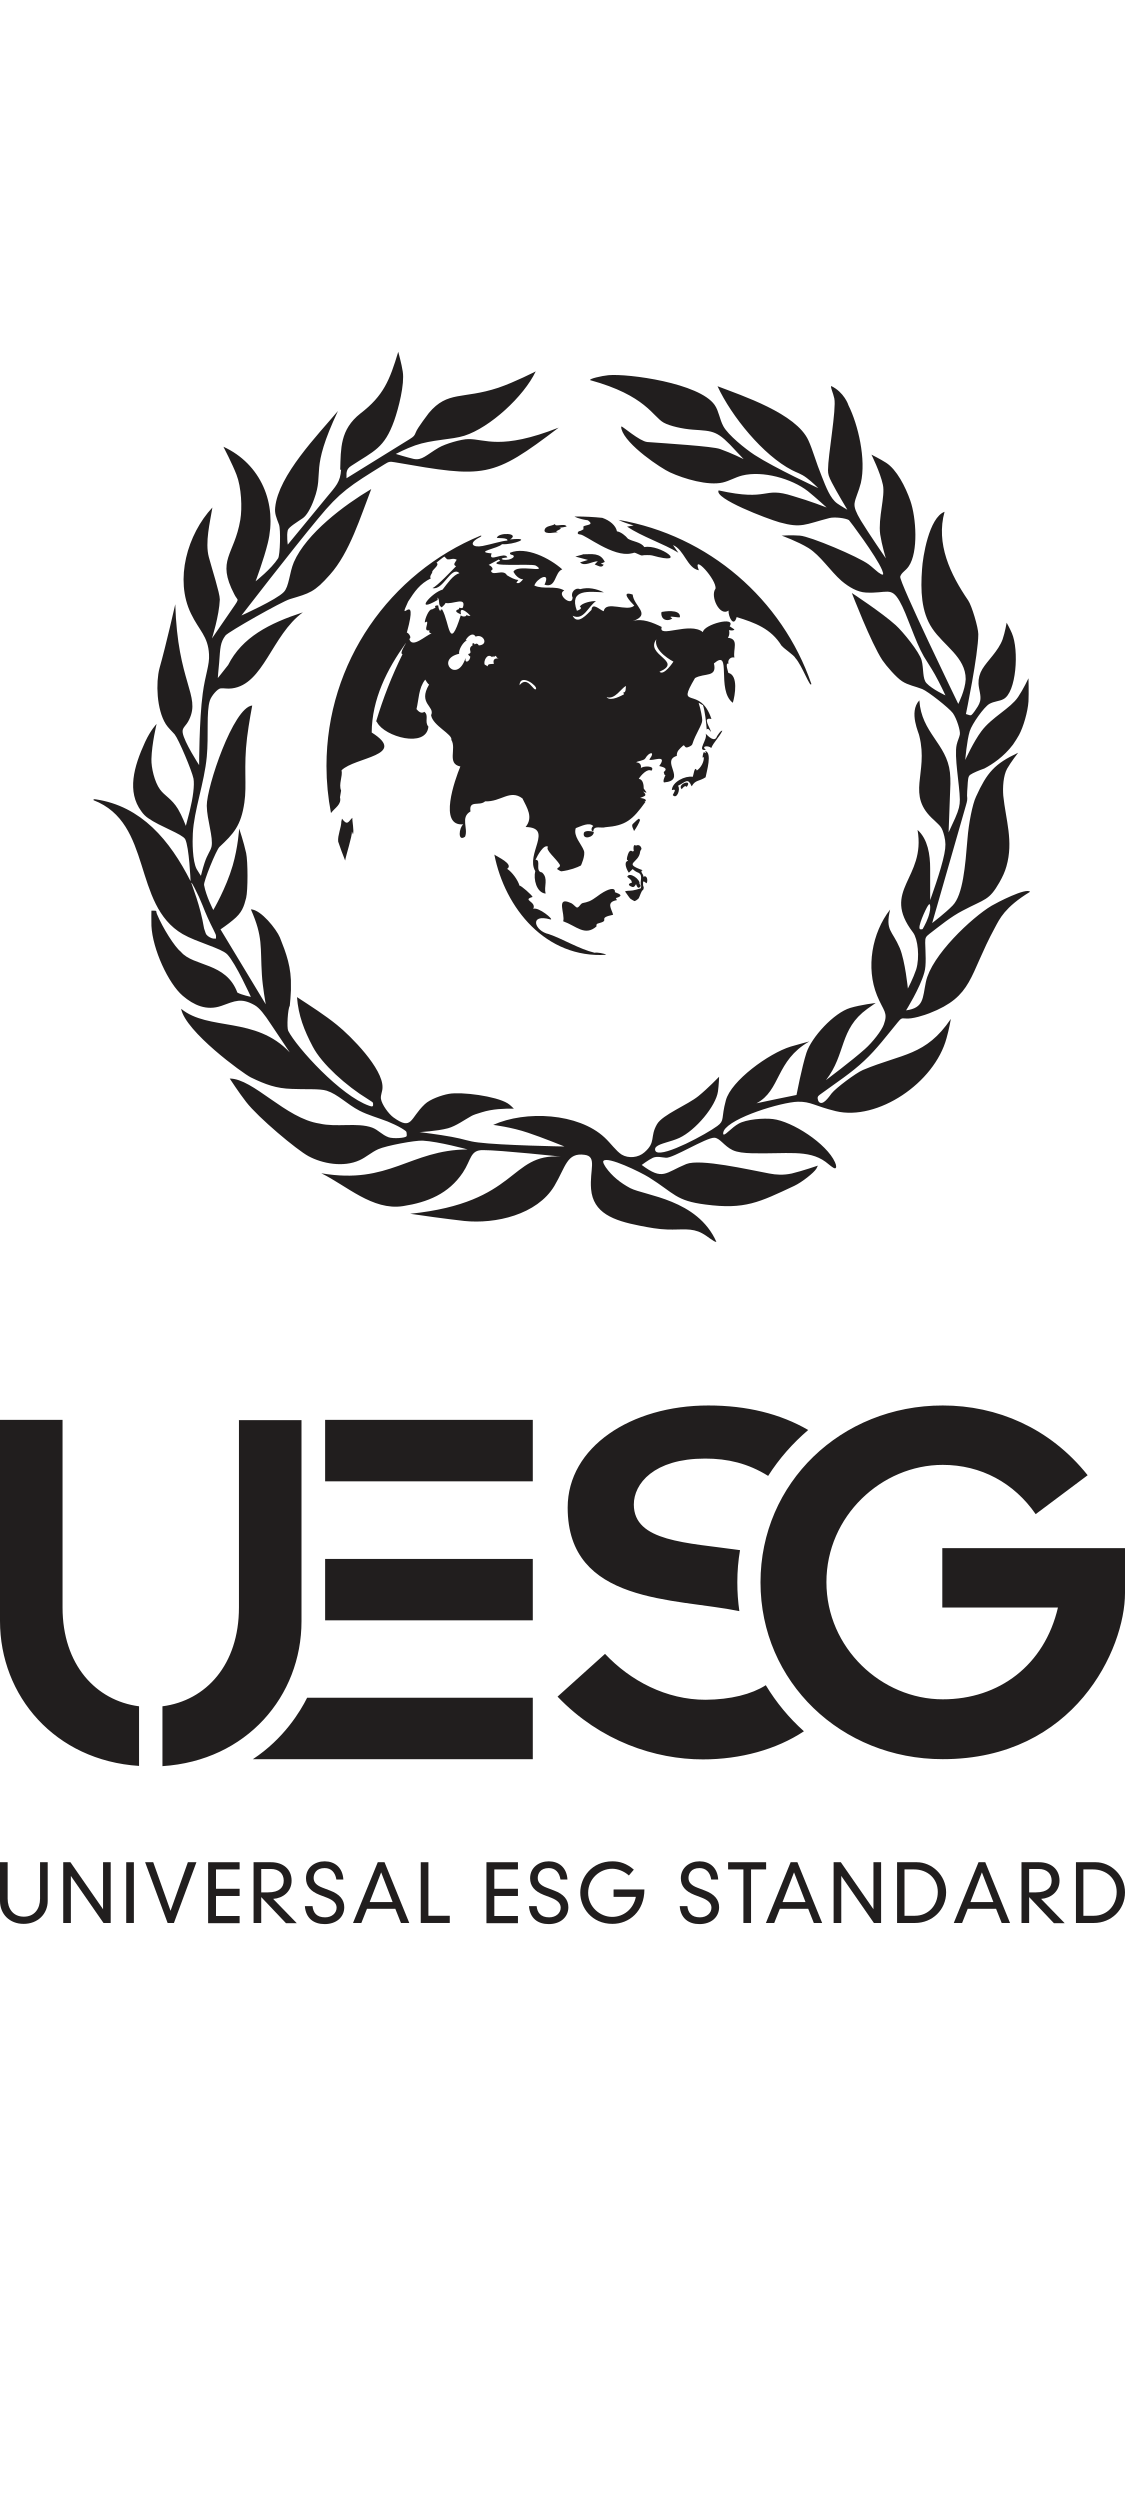
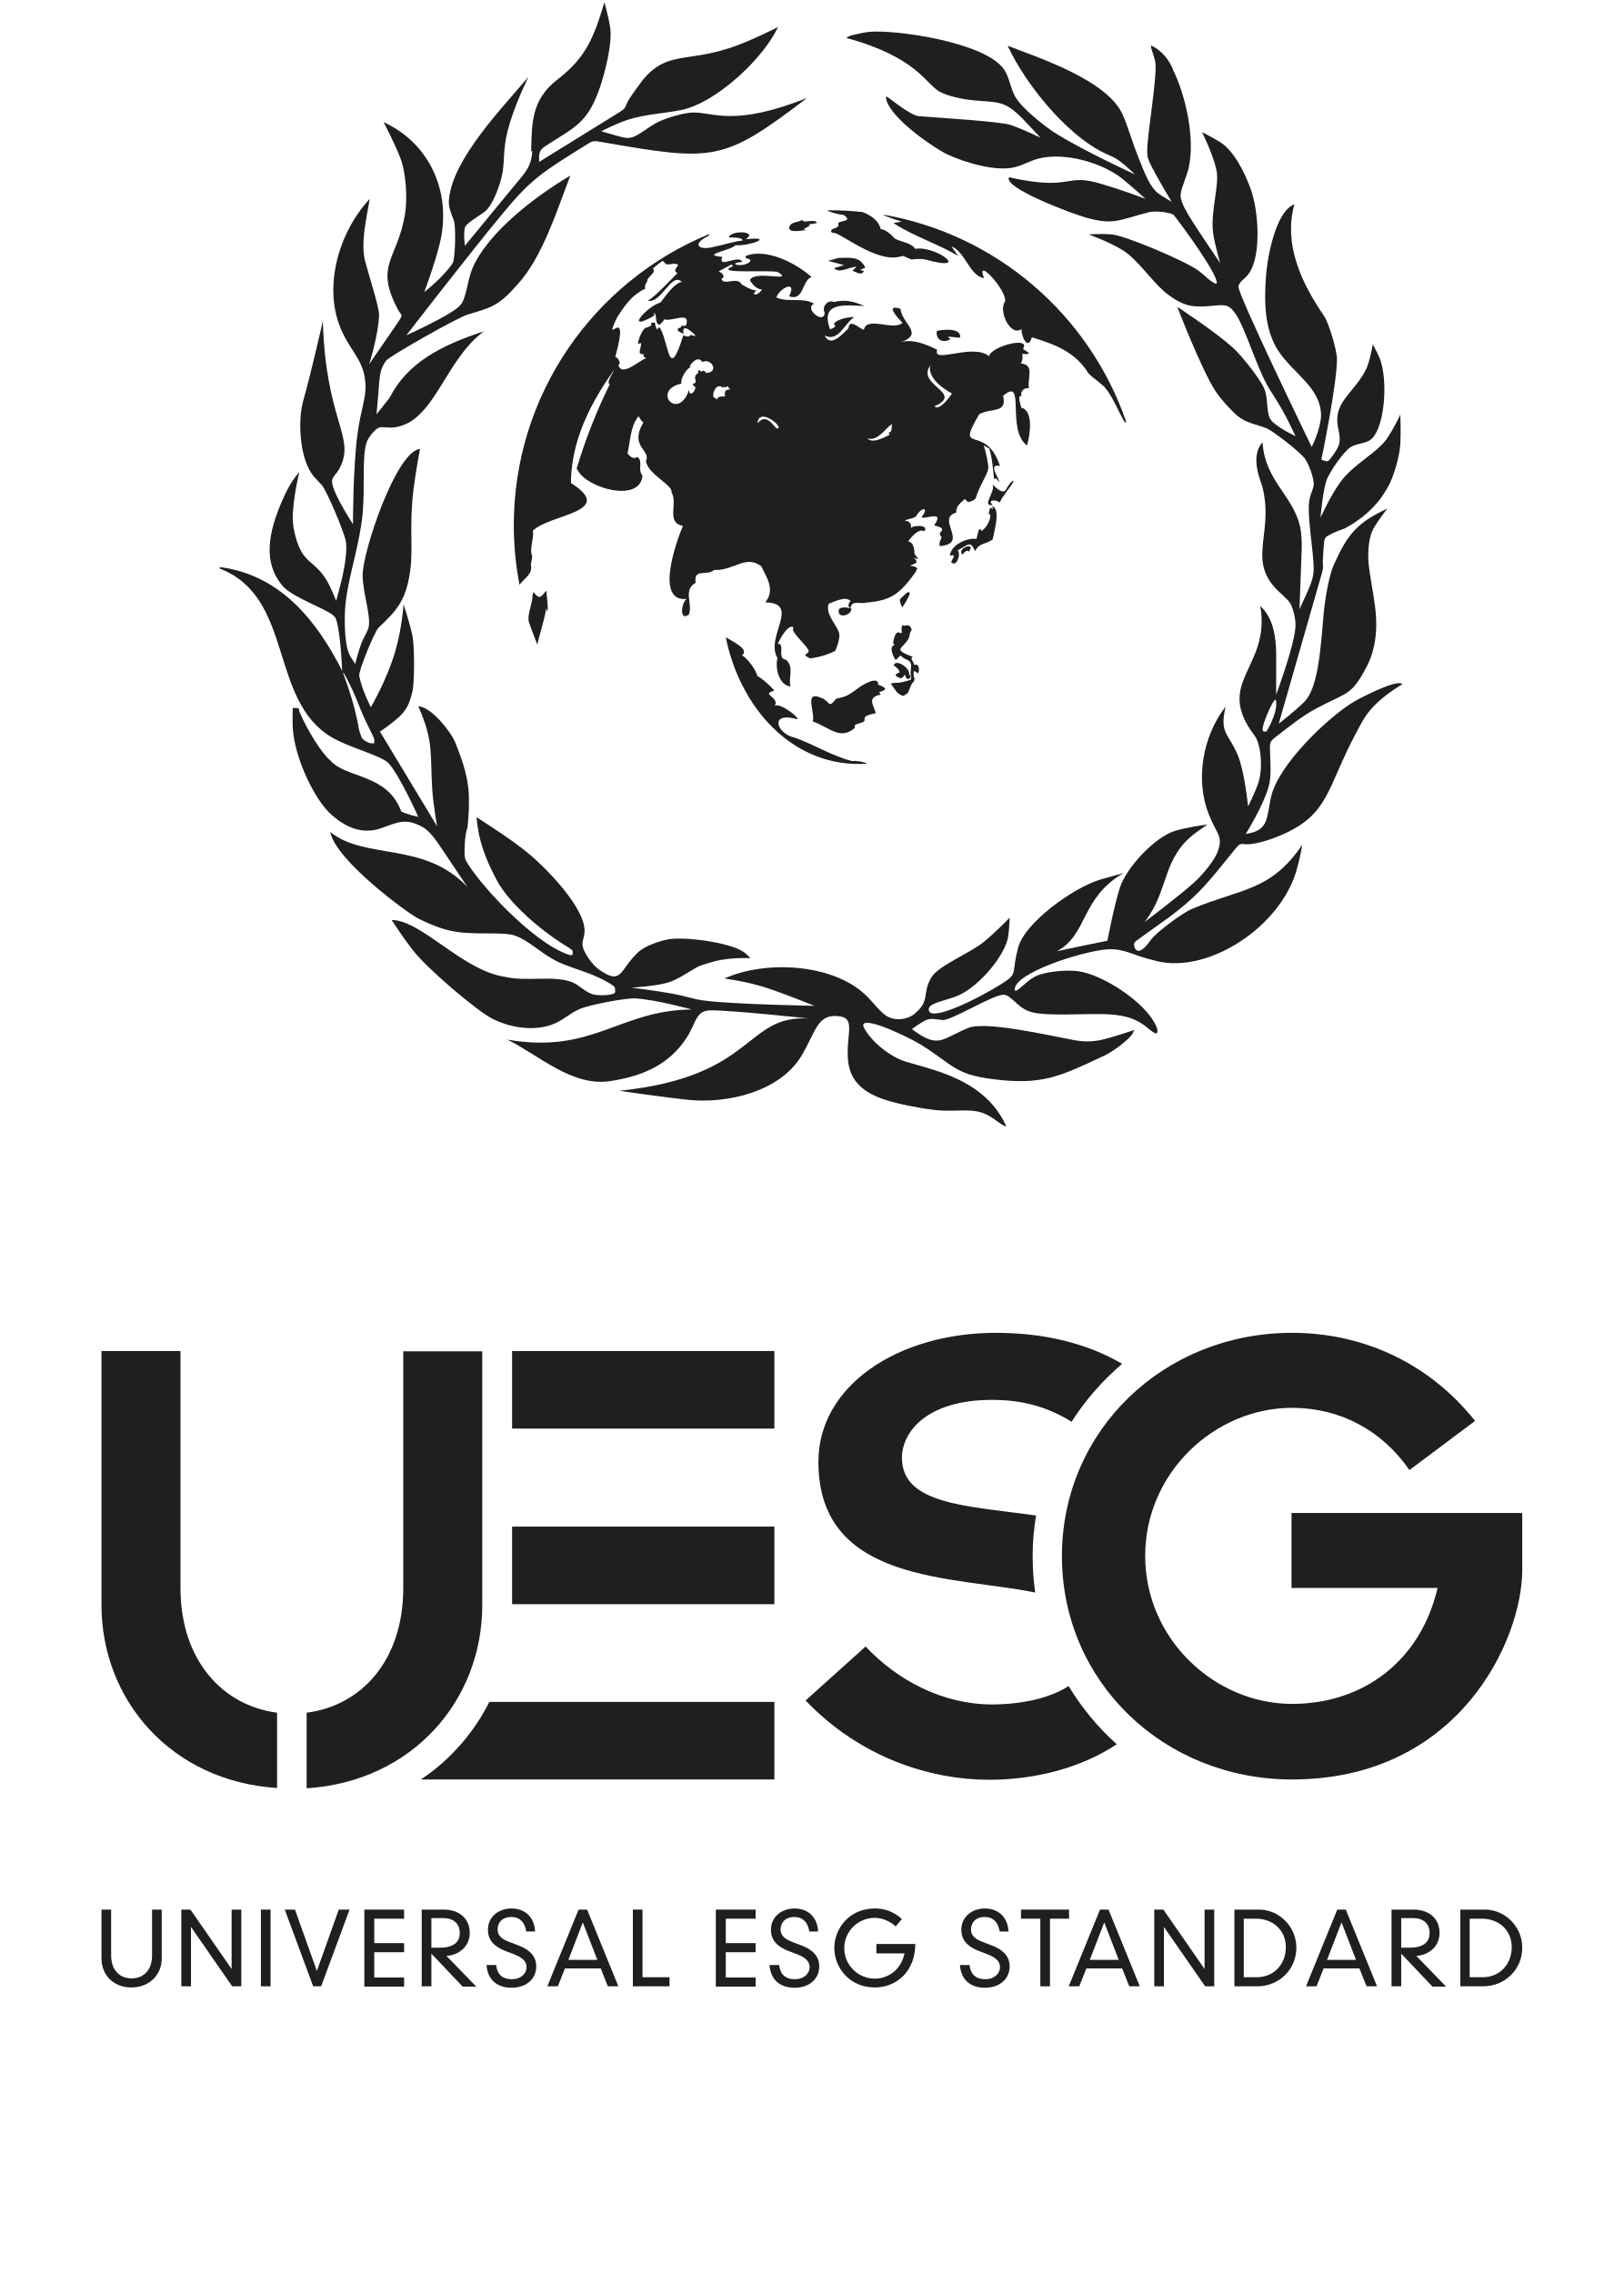
- <svg xmlns="http://www.w3.org/2000/svg" width="36" height="80" viewBox="0 0 50 80" fill="none">
+ <svg xmlns="http://www.w3.org/2000/svg" width="50" height="70" viewBox="0 0 50 80" fill="none">
  <defs>
    <style>
      .cls-1, .cls-2 {
        fill: #211e1e;
      }

      .cls-2 {
        fill-rule: evenodd;
      }
    </style>
  </defs>
  <g>
    <path class="cls-1" d="M15.34,22.69c-.11-.28-.22-.56-.31-.84-.03-.28,.14-.63,.14-.89l.03-.13c.25,.35,.3,.1,.46-.04-.01,.17,.08,.54,.03,.74l-.05-.13c.02,.19-.27,1.08-.3,1.29ZM25.53,7.4s.17,.11,.6,.17c.3,.22-.07,.19-.2,.27v.13s-.15,.09-.18,.08-.17,.14,.04,.15c.21,0,1.47,1.03,2.27,.84,.04,0,.08-.02,.12-.03,.06-.02,.31,.15,.37,.12,.04-.02,.38-.02,.43,0,1.71,.48,.34-.51-.34-.37-.16-.23-.51-.24-.73-.37-.1-.13-.32-.31-.49-.33-.05-.26-.31-.48-.65-.6-.39-.04-.78-.06-1.18-.06-.02,0-.04,0-.07,0Zm-8.81,9.1c.3-1.01,.7-2.03,1.17-2.98-.16-.03,.16-.47,.15-.5-.84,1.17-1.51,2.5-1.52,3.98,1.63,1.03-.75,1.09-1.34,1.68,.06,.26-.14,.62-.02,.9l-.05,.3c.08,.32-.22,.46-.4,.7-.13-.68-.2-1.38-.2-2.09,0-4.62,2.83-8.58,6.85-10.24,.05,0,.06,.02-.05,.08-.5,.25-.32,.47,.14,.38,.37-.07,.86-.23,1.1-.24,.04-.14-.45-.1-.47-.12,.07-.26,1.05-.22,.59,.07,1.07-.11,.14,.25-.36,.21-.15,.19-1.27,.34-.46,.41-.18,.45,.59-.11,.7,.18-.61,.05,.05,.23,.28-.02,.04-.14-.2-.05-.16-.19,.71-.29,1.76,.24,2.32,.74-.35,.12-.26,.86-.79,.68,.3-.62-.36-.27-.45,.04,.42,.19,.93-.02,1.33,.22-.38,.16,.36,.76,.37,.31-.11-.2,.11-.47,.33-.37,.37-.1,.72-.02,1.06,.14-.63-.02-1.57-.18-1.2,.82,.08-.03,.27-.09,.13-.19,.11-.17,.54-.25,.72-.24-.35,.23-.55,.89-1.04,.65,.22,.45,.66-.09,.84-.26,.03-.36,.39,.02,.54,.06,.09-.5,1.05,.05,1.36-.25-.17-.17-.64-.68-.07-.49,.04,.52,.86,.88,0,1.18,.41-.14,.91,.07,1.29,.26-.18,.52,1.26-.25,1.83,.23,.03-.34,1.49-.73,1.19-.26l.21,.14c-.04,.07-.17,.04-.24,.03,.03,.11,.02,.25-.05,.34,.51,.05,.22,.51,.29,.88-.16-.05-.32,.11-.26,.27-.18-.06,0,.41-.01,.41,.45,.1,.3,1,.2,1.33-.75-.56-.02-2.45-.84-1.75,.15,.64-.41,.41-.84,.65-.88,1.49,.22,.27,.73,1.82-.44-.1-.04,.4-.02,.58-.03-.04-.13-.21-.19-.11-.02-.28-.08-.85-.17-1.09-.02,.01-.16-.1-.19-.1,.1,.31,.16,.67,.16,.77,.01,.2-.3,.61-.44,1.07-.03,.08-.18,.13-.22,.14-.13,.04-.12-.15-.2-.07-.16,.15-.28,.24-.27,.45-.74,.22,.48,1.09-.57,1.18-.06-.06,.03-.26,.07-.33-.06,.04-.07-.12-.08-.13,.23-.19-.08-.23-.2-.27,.41-.57-.36-.18-.44-.29,.29-.38-.01-.35-.18-.05-.06,.11-.39,.12-.4,.18,.15,0,.24,.11,.2,.26,.06-.11,.68-.13,.47,.11-.18-.12-.47,.21-.56,.36,.2,.02,.22,.3,.22,.43,.06,.1,.25,.27-.03,.13,.22,.21,.05,.2-.13,.29,.08,0,.39,.07,.19,.17h.05c-.58,.81-.88,1.06-1.79,1.13-.16,.06-.52-.1-.53,.18-.13,0-.08-.2,0-.23-.18-.19-.53,0-.78,.09-.12,.36,.25,.7,.36,1,.08,.21-.13,.66-.13,.66-.17,.09-.48,.21-.87,.26-.05,0-.17-.09-.19-.1,.02-.08,.18-.09,.11-.21-.16-.26-.66-.66-.51-.78-.19-.14-.48,.4-.56,.58,.28-.02-.05,.52,.29,.56,.3,.27,.07,.62,.16,.94-.41-.04-.55-.65-.46-1-.45-.75,.84-1.93-.43-1.96,.35-.43,.07-.84-.14-1.27-.56-.42-.95,.16-1.66,.13-.25,.23-.73-.08-.65,.45-.46,.26-.09,.75-.24,1.12-.34,.25-.27-.4-.08-.55-1.12,.11-.37-1.99-.13-2.57-.61-.12-.16-.8-.4-1.18,.07-.25-.83-.63-.9-1.1,.19-.4-.6-.5-.09-1.36-.05-.02-.14-.17-.17-.22-.3,.36-.29,.93-.39,1.31,.09,.11,.22,.22,.35,.12,.22,.17-.01,.44,.18,.66-.09,.97-1.95,.45-2.28-.19Zm12.59-2.2c.2,.2,.62-.45,.62-.45,0,0-.9-.46-.76-.99-.52,.7,1.22,.97,.14,1.44Zm-2.35,1.13c.18,.22,.71-.1,.76-.12,.04-.02-.03-.08-.03-.08,.15-.01,.11-.19,.13-.3-.2,.09-.49,.62-.85,.5Zm-3.87-.53c.36-.46,.63,.3,.73,.17s-.71-.73-.73-.17Zm-1.37-5.35c.1,.04,.27,.19,.1,.26,.06,.27,.55-.1,.71,.2,.17,.1,.34,.2,.51,.21l-.09,.12c.12,.08,.23-.07,.3-.15-.18,0-.35-.18-.43-.33,.14-.37,1.58,.09,.99-.28-.2-.1-2.36,.09-1.58-.21l-.06-.06-.45,.24Zm-.18,4.43l.14,.08c-.03-.13,.21-.1,.27-.11-.05-.18,.02-.26,.22-.24-.06,0-.11-.06-.13-.12l-.11,.06v-.06s-.06,.06-.06,.06c-.22-.2-.39,.18-.33,.33Zm-.85-1.08h.08c-.17,.04-.41,.44-.36,.6-1.08,.24-.1,1.37,.28,.19-.04,.3,.22,.12,.21-.07-.03,0-.1-.08-.09-.11,.25-.05-.08-.22,.2-.39-.06-.09,.06-.13,.09-.03,.07-.07,.14-.04,.18,.04,.47-.03,.19-.54-.14-.39-.13-.22-.36,0-.44,.15Zm-2.61-.34c.07,0,.24,.23,.11,.28,.12,.45,.73-.16,.99-.24-.08-.02-.13-.05-.09-.14-.29,.05-.06-.26-.11-.39l-.1,.04c0-.16,.19-.62,.32-.58l.16-.08c-.08-.08,.06-.12,.12-.09,0,.07,.03,.21,.1,.25-.02-.06,.01-.08,.07-.08,.34,.59,.3,1.95,.83,.26,.05,.07,.25,.08,.26-.02,.03,.05,.12,.05,.17,.05-.1-.13-.52-.49-.42-.07-.12-.05-.36-.15-.1-.23l.03-.07s.1,.05,.15,0c.18-.52-.48-.12-.77-.21,0,.05-.14,.17-.17,.2-.19-.12-.05-.28-.18-.44v.11c-1.09,.63-.25-.34,.22-.46,.22-.28,.47-.66,.75-.73-.37-.36-.72,.79-1.2,.66,.19-.06,.9-.82,1.05-.97-.17-.07-.02-.19,.03-.29-.19-.09-.24,.01-.43-.02l-.12-.12c-.1,.06-.26,.2-.35,.27,.17,.13-.24,.32-.19,.45-.02,.02-.14,.2-.06,.25-.49,.24-.72,.58-1.01,1.03-.54,1.15,.49-.63-.05,1.35Zm12.14-.7c.02-.37-.75-.23-.8-.22s-.02,.15-.02,.15c.05,.25,.33,.26,.48,.14-.3-.17,.33,0,.34-.06Zm-1.48,11.84c.06-.12,.03-.38-.15-.29,.03-.11-.18-.24-.03-.29-.9-.32-.16-.3-.11-.82,0-.05,.07-.11,.06-.14-.03-.14-.14-.18-.22-.14-.03,.02-.09-.04-.11,0-.03,.05-.03,.17-.01,.24-.01,.02-.06,.03-.07,.02-.06-.05-.11-.02-.15,.04-.05,.08-.13,.37-.06,.35,.03,0,.02,.04,0,.04-.19,.07-.01,.44,.06,.52l.17-.16c.05,.06,.18,.14,.25,.16,.24,.12,.04,.39,.13,.59,0,.01-.02,.11-.03,.11-.16,.05-.29,.08-.35,.09-.08,.02-.37,0-.33,.06,.03,.03,.18,.27,.23,.31,.03,.02,.14,.09,.17,.1,.03,.02,.16-.08,.18-.1,.04-.04,.09-.21,.1-.22,.01-.02,.06-.14,.08-.15,.05-.02,.06-.09,.06-.14,0-.02-.04-.09-.03-.11,0-.03,0-.05,0-.08,0-.07,0-.11,.14,0Zm-.29-2.81l-.05-.06c-.05,.02-.14,.1-.28,.24-.07,.08,.04,.23,.06,.31,.1-.14,.24-.38,.27-.5Zm-2.06,.53c-.06-.03-.39-.09-.44,.04-.08,.33,.45,.21,.44-.04Zm-.49-12.33c-.08,.02-.25,.07-.33,.09l.56,.15-.35,.11c.2,.2,.54-.05,.79-.05l-.14,.14c.12,.04,.32,.19,.4,.01l-.13-.04,.18-.08c-.2-.43-.58-.34-.98-.34Zm-3.93,13.33c.47,2.4,2.3,4.63,4.97,4.46-.06-.06-.42-.12-.51-.09-.68-.16-1.42-.62-2.04-.83-.63-.13-.9-.93,.08-.65,.17,.02-.55-.58-.77-.47,.16-.33-.52-.39-.03-.53,0-.06-.54-.54-.58-.5-.07-.25-.33-.61-.55-.75,.31-.21-.45-.54-.58-.64Zm12.78-9.27c.06,.1,.55,.42,.6,.54,.3,.33,.67,1.37,.71,1.15-1.3-3.76-4.56-6.6-8.57-7.29,.15,.09,.54,.21,.67,.25l-.29,.05c.67,.45,1.61,.75,2.28,1.16l-.24-.34c.5,.2,.63,1.03,1.15,1.12-.32-.8,.81,.43,.74,.82-.25,.33,.19,1.26,.58,.97-.02,.26,.23,.78,.36,.29,.81,.25,1.53,.51,2,1.28Zm-7.42,10.96c.03-.21-.18-.2-.5-.02-.19,.1-.42,.32-.64,.41-.1,.04-.19,.06-.29,.08-.12,.02-.19,.3-.32,.16-.06-.06-.17-.16-.23-.17-.66-.3-.22,.51-.32,.82,.59,.21,.96,.68,1.48,.23-.02-.15,.07-.12,.16-.16,.44-.12-.14-.21,.58-.36-.07-.27-.33-.56,.17-.65l-.05-.09c.34-.1,.21-.17-.03-.26Zm-2.15-16.27c-.08-.16-.54,.05-.51-.11-.13,.11-.45,.06-.47,.3,.02,.19,.53,.06,.59,.07l-.08-.04c.06-.04,.33-.13,.15-.17,.05,.02,.26-.03,.31-.04Zm5.57,11.54c.16-.28,.32-.2,.61-.39,.04-.24,.31-1.1-.02-1.17l.04,.1-.1-.05c-.03,.06-.06,.18-.05,.25l.05-.03c.02,.21-.13,.48-.31,.6-.1-.25-.15,.23-.18,.28-.34-.06-.92,.23-.93,.59,.25-.08,.08,.12,.04,.22,.19,.22,.36-.29,.23-.41,.36-.18,.44-.37,.61,.02Zm-.45,.14s.15-.22,.22-.1c.29-.38-.46-.12-.22,.1Zm-2.43,3.89s.19,.13,.2,.2c0,.03,.02,.06,.02,.06-.13,.03-.21,.1-.05,.17,.09,.04,.14,.06,.23-.1,.02,.06,.06,.17,.12,.16,.07-.02,.13-.09,.03-.17,.06-.19-.45-.56-.54-.32Zm4.23-6.49c-.08-.01-.19,.19-.23,.24-.1,.31-.39,.01-.51-.11,.12,.24-.42,.8,.01,.72-.23-.18,.13-.2,.24-.08,.11-.26,.36-.49,.49-.76Z" />
    <path class="cls-2" d="M15.16,5.31c-.03,.56-.23,.74-.66,1.26-.6,.73-1.71,2.08-1.71,2.08,0,0-.06-.4,0-.64,.04-.14,.43-.37,.66-.53,.17-.11,.36-.43,.51-.85,.46-1.24-.21-1.22,1.06-3.92-.88,1.05-2.65,2.86-2.79,4.29-.03,.27,.05,.44,.17,.76,.08,.2,.05,1.36-.04,1.5-.31,.48-1,1.02-1,1.02,0,0,.37-.99,.54-1.69,.44-1.76-.31-3.53-1.97-4.29,0,0,.4,.77,.58,1.24,.22,.56,.26,1.48,.17,2.01-.27,1.59-1.07,1.76-.27,3.3,.03,.06,.07,.13,.11,.18,.06,.07,.06,.1-.07,.29l-1.03,1.5s.32-1,.35-1.73c0-.29-.35-1.36-.49-1.89-.17-.65,.05-1.53,.16-2.2-1.11,1.19-1.69,3.2-.95,4.72,.36,.75,.76,1,.8,1.81,.03,.47-.17,.9-.28,1.74-.16,1.18-.16,3.18-.16,3.18,0,0-.67-1.03-.73-1.44-.04-.24,.15-.28,.29-.59,.51-1.07-.52-1.64-.62-5.12,0,0-.41,1.82-.7,2.84-.17,.64-.13,1.84,.28,2.49,.11,.17,.25,.29,.39,.45,.18,.22,.77,1.62,.84,1.97,.05,.29-.02,.84-.17,1.45-.08,.29-.17,.65-.17,.65,0,0-.17-.45-.35-.75-.28-.46-.59-.58-.8-.87-.24-.33-.39-.96-.38-1.35,.02-.7,.23-1.56,.23-1.56,0,0-.26,.26-.51,.8-.51,1.11-.81,2.21-.17,3.08,.09,.13,.19,.23,.31,.31,.52,.37,1.51,.7,1.64,.93,.18,.35,.24,1.87,.24,1.87-.92-1.82-2.19-3.34-4.22-3.64-.11-.02-.1,.02-.09,.04,2.64,1.02,1.71,4.64,3.96,5.95,.62,.36,1.72,.63,1.98,.9,.38,.4,1.05,1.89,1.05,1.89,0,0-.39-.08-.6-.19-.5-1.35-1.94-1.15-2.5-1.8-.29-.23-.82-1.08-1.07-1.68-.01-.04-.03-.07-.03-.1,0-.05-.01-.06-.08-.06h-.14s-.01,.37,0,.67c.05,1.04,.75,2.56,1.39,3.11,.49,.42,1.06,.68,1.72,.45,.61-.22,.88-.37,1.48-.03,.21,.12,.43,.4,.73,.86,.33,.5,.83,1.24,.83,1.24-1.52-1.62-3.61-.94-4.83-1.94,.19,1.01,2.74,2.87,3.1,3.05,.66,.32,1.13,.49,1.82,.51,.56,.03,1.24-.02,1.55,.08,.5,.16,.9,.6,1.46,.89,.37,.19,.81,.31,1.25,.48,.21,.09,.42,.18,.62,.3,.19,.12,.22,.14,.22,.2,0,.05,.02,.11,0,.15-.05,.09-.6,.12-.8,.05-.3-.11-.46-.33-.73-.43-.67-.24-1.58,0-2.34-.18-1.5-.22-2.94-2-3.99-2,0,0,.41,.63,.73,1.04,.53,.69,2.25,2.13,2.77,2.41,.61,.33,1.55,.51,2.27,.18,.29-.13,.52-.35,.83-.49,.36-.16,1.65-.4,1.98-.38,.71,.04,1.99,.39,1.99,.39-2.57,.02-3.47,1.58-6.5,1.06,1.11,.54,2.28,1.67,3.63,1.46,1.1-.17,2.03-.55,2.66-1.49,.38-.57,.32-1.01,.9-1,.77,0,3.46,.29,3.46,.29-2.32-.16-1.85,2.04-6.7,2.54,.38,.06,1.6,.23,2.41,.32,1.37,.14,3.23-.27,4-1.56,.51-.86,.55-1.49,1.34-1.38,.57,.07,.22,.67,.29,1.52,.09,1.07,.99,1.4,2.16,1.63,.41,.08,.83,.16,1.24,.17,.62,.02,1.07-.09,1.54,.17,.26,.14,.52,.39,.63,.38-.84-1.9-3.17-2.05-3.83-2.39-.43-.23-.81-.53-1.09-.93-.08-.13-.14-.23-.1-.28,.18-.22,1.65,.5,2.02,.73,1.15,.72,1.18,1.04,2.52,1.21,1.75,.23,2.38-.1,3.94-.83,.34-.16,.87-.58,.98-.76,.03-.07,.07-.14,.07-.14,0,0-.7,.24-1.16,.35-.38,.08-.69,.06-1,0-.92-.17-3.07-.67-3.69-.42-.95,.39-1.03,.75-1.98,.04,0,0,.29-.22,.5-.32,.19-.08,.41-.01,.58,0,.3,.03,1.77-.89,2.14-.89,.25,0,.44,.37,.82,.55,.21,.1,.51,.13,.85,.14,1.54,.04,2.51-.18,3.28,.38,.17,.13,.34,.29,.42,.29,.07,0,.07-.12,0-.27-.37-.83-1.9-1.82-2.76-1.92-.4-.05-1.19,.01-1.53,.21-.3,.17-.56,.49-.65,.48-.04,0-.04-.08,0-.17,.31-.59,2.56-1.27,3.29-1.29,.59-.01,.74,.19,1.69,.42,1.84,.44,4.38-1.24,4.92-3.25,.11-.38,.19-.85,.19-.85-1.12,1.65-2.14,1.53-3.91,2.27-.32,.14-1.2,.8-1.39,1.04-.12,.16-.39,.56-.56,.38-.04-.04-.05-.11-.06-.16,0-.08,0-.1,.19-.23,.64-.47,1.31-.9,1.88-1.44,.55-.51,1.01-1.13,1.49-1.71,.14-.17,.17-.19,.33-.17,.31,.04,.89-.16,1.07-.23,1.96-.76,1.75-1.66,2.92-3.81,.21-.39,.43-.9,1.56-1.59-.17-.2-1.49,.49-1.71,.62-.87,.52-2.68,2.21-2.92,3.39-.15,.72-.08,1.15-.88,1.26,0,0,.62-.99,.81-1.68,.1-.33,.05-.89,.04-1.33,0-.22,.02-.26,.2-.4,.47-.36,.94-.75,1.46-1.02,1.02-.54,1.17-.44,1.64-1.26,.14-.25,.24-.46,.31-.71,.32-1.12-.03-2.07-.14-3.14-.03-.37,0-.89,.17-1.2,.17-.3,.49-.71,.49-.71-1.04,.49-1.38,.87-1.87,1.95-.16,.33-.33,1.21-.38,1.87-.1,1.21-.2,2.5-.66,2.97-.32,.33-.91,.78-.91,.78l1.5-5.23c.06-.21,.07-.26,.05-.43,0-.13,.01-.27,.02-.39,.02-.31,.02-.47,.12-.54,.13-.09,.4-.2,.63-.28,.36-.19,.86-.52,1.27-1.06,.1-.15,.2-.3,.27-.43,.19-.35,.39-1.03,.42-1.49,.02-.41,0-1.03,0-1.03,0,0-.23,.49-.46,.83-.34,.51-1.17,.9-1.63,1.52-.36,.48-.72,1.28-.72,1.28,0,0,.07-.86,.2-1.28,.1-.32,.63-1.07,.87-1.21,.21-.12,.46-.12,.62-.21,.58-.28,.71-2.19,.38-2.94-.09-.21-.23-.46-.23-.46,0,0-.07,.42-.18,.74-.19,.52-.67,.94-.9,1.32-.12,.2-.18,.42-.17,.65,.01,.26,.13,.53,.07,.78-.04,.16-.15,.31-.24,.44-.13,.18-.16,.2-.23,.18l-.16-.05s.55-2.65,.55-3.55c0-.29-.29-1.27-.45-1.5-.8-1.17-1.44-2.52-1.05-3.94-.69,.26-.97,2.01-1,2.55-.07,.94-.04,1.9,.45,2.63,.51,.77,1.49,1.28,1.49,2.26-.02,.49-.33,1.1-.33,1.1,0,0-2.65-5.46-2.58-5.66,.06-.19,.24-.25,.38-.46,.43-.63,.33-2.16,.07-2.91-.22-.63-.61-1.39-1.08-1.69-.25-.16-.65-.36-.65-.36,0,0,.39,.78,.51,1.34,.11,.52-.22,1.47-.12,2.21,.07,.46,.25,1.06,.25,1.06,0,0-.75-1.09-1.11-1.68-.22-.37-.3-.58-.28-.76,.03-.24,.19-.54,.28-.91,.24-1.05-.12-2.59-.55-3.45,0-.02-.2-.59-.77-.86-.03,.08,.08,.28,.14,.55,.1,.48-.28,2.52-.28,3.19,0,.17,.03,.28,.17,.55,.21,.41,.69,1.21,.69,1.21,0,0-.28-.16-.45-.28-.31-.22-.5-.73-.69-1.21-.25-.61-.4-1.18-.59-1.59-.54-1.2-2.95-1.99-4.04-2.41,.62,1.34,2.03,3.07,3.31,3.73,.2,.11,.4,.15,.66,.35,.23,.17,.51,.45,.51,.45,0,0-1.91-.88-2.84-1.48-.41-.27-1.17-.88-1.38-1.27-.17-.31-.2-.68-.39-.95-.68-.97-3.84-1.4-4.72-1.32-.3,.03-.87,.16-.81,.22,2.48,.68,2.78,1.62,3.27,1.89,.27,.15,.85,.28,1.29,.31,.94,.07,1.08,.02,1.94,.97,.15,.16,.32,.34,.32,.34,0,0-.54-.27-1.05-.45-.33-.12-2.42-.25-3.23-.31-.34-.03-1.12-.72-1.15-.69-.02,.02-.01,.06,0,.11,.19,.71,1.78,1.76,2.16,1.93,.63,.29,1.69,.6,2.34,.45,.3-.07,.55-.23,.86-.31,.92-.23,2.21,.14,2.92,.69,.36,.29,.84,.73,.84,.73,0,0-.74-.29-1.5-.51-1.37-.44-1,.26-3.3-.25-.22,.36,2.15,1.26,2.71,1.42,.98,.27,1.12,.09,2.21-.19,.23-.06,.72,0,.87,.09,.02,.01,1.21,1.59,1.47,2.21,.04,.1,.07,.19,.04,.21-.04,.02-.12-.04-.21-.1-.13-.1-.26-.23-.42-.35-.47-.35-2.61-1.25-3.06-1.28-.36-.03-.81,0-.81,0,0,0,.7,.25,1.19,.55,.53,.33,.97,1.02,1.47,1.46,.33,.28,.71,.5,1.08,.52,.94,.05,1.12-.28,1.5,.38,.34,.59,.68,1.77,1.08,2.46,.14,.24,.28,.43,.49,.8,.21,.37,.47,.93,.47,.93,0,0-.59-.27-.84-.54-.19-.2-.12-.65-.22-1.02-.1-.37-.83-1.27-1.15-1.56-.62-.56-1.95-1.43-1.95-1.43,0,0,.85,2.22,1.36,2.99,.17,.25,.62,.77,.87,.93,.27,.18,.6,.23,.9,.35,.25,.1,1.19,.84,1.36,1.07,.17,.24,.34,.78,.31,.95-.03,.15-.1,.27-.14,.45-.12,.51,.13,1.79,.14,2.44,0,.26-.04,.44-.21,.83-.12,.27-.29,.63-.29,.63l.08-2.16c0-.22,0-.27-.02-.5-.14-1.28-1.27-1.76-1.36-3.21-.49,.53,0,1.49,0,1.59,.42,1.68-.63,2.61,.66,3.74,.27,.27,.34,.27,.45,.71,.06,.25,.07,.45,0,.79-.14,.72-.63,2.05-.63,2.05v-1.41c0-.6-.1-1.3-.56-1.71,.38,2.18-1.65,2.66-.2,4.56,.22,.29,.3,1.11,.14,1.64-.13,.39-.37,.85-.37,.85,0,0-.12-1.22-.36-1.8-.34-.8-.65-.76-.43-1.71-.81,1.04-1.08,2.59-.58,3.82,.29,.71,.5,.74,.3,1.29-.09,.26-.5,.79-.84,1.09-.57,.51-1.73,1.38-1.73,1.38,.9-1.16,.58-2.26,1.84-3.17,.21-.15,.37-.26,.37-.26,0,0-.66,.08-1.13,.22-.73,.22-1.72,1.3-1.95,2-.2,.62-.44,1.87-.44,1.87-.59,.12-1.18,.24-1.78,.37,1.09-.57,.84-1.89,2.35-2.75,0,0-.49,.13-.83,.23-.97,.3-2.65,1.52-2.88,2.39-.22,.81-.04,.89-.38,1.14-.49,.36-2.35,1.37-2.71,1.15-.07-.05-.08-.16,0-.23,.16-.15,.65-.22,1.02-.39,.73-.34,1.63-1.42,1.72-2.07,.04-.29,.05-.65,.05-.65,0,0-.5,.52-.92,.86-.48,.39-1.6,.83-1.84,1.25-.33,.57-.03,.79-.56,1.25-.27,.24-.71,.28-1.01,.1-.25-.16-.48-.5-.76-.76-1.17-1.09-3.51-1.21-4.95-.56,0,0,.82,.1,1.55,.35,.58,.19,1.62,.61,1.62,.61,0,0-2.84-.05-3.84-.18-.44-.05-.62-.15-1.18-.25-.54-.1-1.42-.21-1.42-.21,0,0,.77-.04,1.26-.17,.36-.1,.74-.38,1.05-.55,.07-.04,.24-.1,.45-.16,.47-.15,1.01-.17,1.43-.16-.08-.08-.17-.17-.28-.24-.52-.32-2.04-.52-2.61-.42-.33,.06-.84,.24-1.07,.46-.67,.63-.55,1.19-1.39,.59-.21-.15-.52-.57-.56-.83-.02-.18,.07-.32,.07-.5,.03-.84-1.41-2.29-2.02-2.78-.54-.44-1.17-.84-1.78-1.24,.06,.82,.32,1.48,.7,2.2,.4,.77,1.49,1.75,2.46,2.34,.19,.12,.22,.14,.22,.18,.02,.14-.02,.17-.17,.11-1.27-.44-3.22-2.59-3.6-3.33-.07-.14-.02-.98,.07-1.12,.02-.2,.04-.43,.05-.68,0-.04,0-.08,0-.14,.03-.87-.21-1.51-.49-2.21-.15-.36-.84-1.24-1.29-1.25,.55,1.24,.41,1.67,.49,2.91,.03,.52,.17,1.31,.17,1.31l-2.01-3.33s.34-.23,.55-.41c.41-.33,.49-.6,.59-.99,.08-.33,.08-1.61,0-1.99-.11-.5-.31-1.09-.31-1.09,0,0-.05,.83-.29,1.65-.29,1-.86,1.97-.86,1.97,0,0-.32-.61-.41-1.11-.03-.16,.54-1.55,.68-1.69,.63-.59,.96-.94,1.11-1.97,.12-.8-.04-1.57,.12-2.89,.08-.65,.23-1.43,.23-1.43-.84,.08-2.03,3.63-2.02,4.46,.01,.63,.3,1.41,.21,1.82-.05,.2-.18,.32-.31,.72-.08,.24-.16,.57-.16,.57,0,0-.11-.16-.19-.3-.19-.36-.19-1.22-.17-1.58,.05-1.02,.51-2.24,.62-3.41,.09-.96-.03-1.99,.14-2.51,.07-.2,.33-.51,.47-.53,.14-.02,.31,.03,.51,0,1.41-.18,1.76-2.36,3.15-3.38-1.5,.49-2.7,1.11-3.32,2.34-.2,.26-.46,.58-.46,.58,0,0,.03-.4,.06-.68,.05-.68,.05-.9,.28-1.21,.12-.16,2.52-1.52,2.87-1.62,.87-.26,1.08-.3,1.77-1.08,.88-.98,1.37-2.6,1.84-3.81-1.2,.71-2.88,1.97-3.44,3.25-.2,.47-.21,1.09-.45,1.33-.32,.34-1.88,1.04-1.88,1.04,0,0,2.22-2.88,3.41-4.31,.98-1.19,1.4-1.45,2.95-2.41,.19-.12,.23-.13,.46-.09,4.02,.7,4.31,.72,7.28-1.54-2.59,1.02-3.27,.5-4.01,.51-.32,0-1.03,.21-1.32,.38-.56,.33-.74,.58-1.12,.5-.26-.06-.79-.22-.79-.22,0,0,.46-.24,.86-.38,.74-.26,1.62-.25,2.19-.43,1.13-.36,2.64-1.74,3.17-2.86,0,0-.93,.48-1.67,.73-1.58,.52-2.24,.12-3.08,1.12-.01,.02-.51,.66-.58,.86-.06,.15-.08,.18-.27,.3l-2.81,1.74s0-.13,0-.22c.02-.18,.1-.26,.21-.33,1.02-.67,1.47-.78,1.91-2.01,.19-.54,.47-1.62,.38-2.18-.05-.34-.2-.88-.2-.88-.38,1.26-.65,1.95-1.68,2.74-.91,.72-.87,1.55-.9,2.51h0Zm-5.56,20.85s-.06,0-.11,0c-.08,0-.25-.09-.31-.17-.03-.04-.04-.06-.11-.28-.17-1.03-.53-1.89-.57-2.03,.03-.04,.26,.46,.34,.62,.06,.13,.11,.26,.17,.4,.13,.34,.3,.72,.48,1.07,.1,.2,.11,.23,.11,.28v.11h0Zm31.4-.42s-.08,.02-.11,0c-.13-.07,.25-.89,.35-1.04,.03-.04,.05-.07,.07-.07,.04,0,.05,.2,0,.39-.06,.27-.21,.55-.3,.71h0Z" />
  </g>
  <g>
    <path class="cls-1" d="M50,53.26v1.99c0,2.47-2.23,7.38-8.1,7.38-4.52,0-8.1-3.44-8.1-7.86s3.58-7.86,8.1-7.86c2.4,0,4.76,.99,6.44,3.1l-2.31,1.73c-.96-1.39-2.43-2.19-4.13-2.19-2.72,0-5.17,2.28-5.17,5.21s2.45,5.21,5.17,5.21c2.5,0,4.52-1.51,5.12-4.08h-5.14v-2.64h8.11Zm-17.14,2.79c-.06-.42-.09-.84-.09-1.28,0-.49,.04-.96,.12-1.43-2.38-.34-4.72-.37-4.72-2.03,0-.91,.87-2.04,3.17-2.04,1,0,1.9,.21,2.8,.77,.49-.77,1.09-1.45,1.78-2.04-1.24-.72-2.73-1.09-4.44-1.09-3.44,0-6.25,1.85-6.25,4.54,0,4.3,4.76,4.01,7.63,4.6Zm1.18,3.29c-.64,.41-1.57,.64-2.68,.65-1.75,0-3.34-.84-4.47-2.04l-2.11,1.9c1.9,1.99,4.35,2.79,6.46,2.79,1.67,0,3.27-.44,4.49-1.25-.66-.59-1.23-1.28-1.69-2.04Zm-10.36-11.79H14.45v2.73h9.23v-2.73Zm0,6.18H14.45v2.73h9.23v-2.73Zm-17.5,6.55c-1.92-.25-3.4-1.85-3.4-4.39v-8.34H0s0,8.94,0,8.94c0,3.33,2.44,6.2,6.18,6.44v-2.66Zm4.44-12.73v8.34c0,2.54-1.46,4.14-3.4,4.39v2.66c3.74-.24,6.18-3.11,6.18-6.44v-8.94h-2.79Zm3.03,12.35c-.3,.6-1.03,1.82-2.41,2.73h12.44v-2.73H13.65Z" />
    <g>
      <path class="cls-1" d="M0,67.21H.34v1.62c0,.44,.24,.8,.72,.8s.72-.36,.72-.8v-1.62h.34v1.72c0,.58-.44,1.02-1.07,1.02s-1.05-.44-1.05-1.02v-1.72Z" />
      <path class="cls-1" d="M4.58,67.21h.34v2.7h-.32l-1.45-2.09h0v2.09h-.34v-2.7h.32l1.45,2.09h0v-2.09Z" />
      <path class="cls-1" d="M5.61,67.21h.34v2.7h-.34v-2.7Z" />
      <path class="cls-1" d="M8.37,67.21h.36l-1,2.7h-.28l-1-2.7h.36l.77,2.16h0l.77-2.16Z" />
      <path class="cls-1" d="M9.25,67.21h1.4v.32h-1.05v.86h1.05v.32h-1.05v.89h1.05v.32h-1.4v-2.7Z" />
      <path class="cls-1" d="M11.61,68.76v1.15h-.34v-2.7h.78c.52,0,.91,.3,.91,.82,0,.48-.38,.78-.82,.81l1.05,1.08h-.48l-1.09-1.15Zm0-.21s.1,0,.3,0c.52,0,.7-.23,.7-.52,0-.32-.22-.52-.57-.52h-.43v1.04Z" />
      <path class="cls-1" d="M14.95,67.98c-.05-.32-.23-.51-.52-.51-.38,0-.49,.25-.49,.44,0,.2,.13,.33,.39,.43l.34,.13c.43,.16,.63,.41,.63,.74,0,.44-.35,.75-.87,.75-.49,0-.84-.26-.88-.8h.34c.03,.29,.18,.5,.56,.5,.3,0,.51-.19,.51-.43,0-.21-.17-.34-.42-.44l-.34-.13c-.4-.16-.6-.39-.6-.74,0-.47,.39-.75,.83-.75s.8,.27,.83,.81h-.32Z" />
      <path class="cls-1" d="M17.57,69.28h-1.26l-.25,.63h-.37l1.1-2.7h.3l1.1,2.7h-.37l-.25-.63Zm-.63-1.62l-.51,1.32h1.02l-.51-1.32Z" />
      <path class="cls-1" d="M18.7,67.21h.34v2.38h.95v.32h-1.29v-2.7Z" />
      <path class="cls-1" d="M21.62,67.21h1.4v.32h-1.05v.86h1.05v.32h-1.05v.89h1.05v.32h-1.4v-2.7Z" />
      <path class="cls-1" d="M24.91,67.98c-.05-.32-.23-.51-.52-.51-.38,0-.49,.25-.49,.44,0,.2,.13,.33,.39,.43l.34,.13c.43,.16,.63,.41,.63,.74,0,.44-.35,.75-.87,.75-.49,0-.84-.26-.88-.8h.34c.03,.29,.18,.5,.56,.5,.3,0,.51-.19,.51-.43,0-.21-.17-.34-.42-.44l-.34-.13c-.4-.16-.6-.39-.6-.74,0-.47,.39-.75,.83-.75s.8,.27,.83,.81h-.32Z" />
      <path class="cls-1" d="M27.28,68.42h1.36c0,.97-.67,1.53-1.42,1.53-.92,0-1.43-.72-1.43-1.39s.51-1.39,1.43-1.39c.32,0,.63,.09,.95,.37l-.22,.26c-.22-.2-.5-.3-.74-.3-.56,0-1.07,.45-1.07,1.07s.52,1.07,1.07,1.07c.49,0,.94-.33,1.05-.89h-.99v-.32Z" />
      <path class="cls-1" d="M31.61,67.98c-.05-.32-.23-.51-.52-.51-.38,0-.49,.25-.49,.44,0,.2,.13,.33,.39,.43l.34,.13c.43,.16,.63,.41,.63,.74,0,.44-.35,.75-.87,.75-.49,0-.84-.26-.88-.8h.34c.03,.29,.18,.5,.56,.5,.3,0,.51-.19,.51-.43,0-.21-.17-.34-.42-.44l-.34-.13c-.4-.16-.6-.39-.6-.74,0-.47,.39-.75,.83-.75s.8,.27,.83,.81h-.32Z" />
      <path class="cls-1" d="M33.04,67.53h-.68v-.32h1.69v.32h-.67v2.38h-.34v-2.38Z" />
      <path class="cls-1" d="M35.92,69.28h-1.26l-.25,.63h-.37l1.1-2.7h.3l1.1,2.7h-.37l-.25-.63Zm-.63-1.62l-.51,1.32h1.02l-.51-1.32Z" />
      <path class="cls-1" d="M38.82,67.21h.34v2.7h-.32l-1.45-2.09h0v2.09h-.34v-2.7h.32l1.45,2.09h0v-2.09Z" />
      <path class="cls-1" d="M39.86,67.21h.89c.66,0,1.3,.57,1.3,1.34s-.61,1.36-1.38,1.36h-.8v-2.7Zm.8,2.38c.6,0,1.02-.46,1.02-1.06s-.46-1-1.05-1h-.43v2.06h.46Z" />
      <path class="cls-1" d="M44.27,69.28h-1.26l-.25,.63h-.37l1.1-2.7h.3l1.1,2.7h-.37l-.25-.63Zm-.63-1.62l-.51,1.32h1.02l-.51-1.32Z" />
      <path class="cls-1" d="M45.74,68.76v1.15h-.34v-2.7h.78c.52,0,.91,.3,.91,.82,0,.48-.38,.78-.82,.81l1.05,1.08h-.48l-1.09-1.15Zm0-.21s.1,0,.3,0c.52,0,.7-.23,.7-.52,0-.32-.22-.52-.57-.52h-.43v1.04Z" />
      <path class="cls-1" d="M47.81,67.21h.89c.66,0,1.3,.57,1.3,1.34s-.61,1.36-1.38,1.36h-.8v-2.7Zm.8,2.38c.6,0,1.02-.46,1.02-1.06s-.46-1-1.05-1h-.43v2.06h.46Z" />
    </g>
  </g>
</svg>
